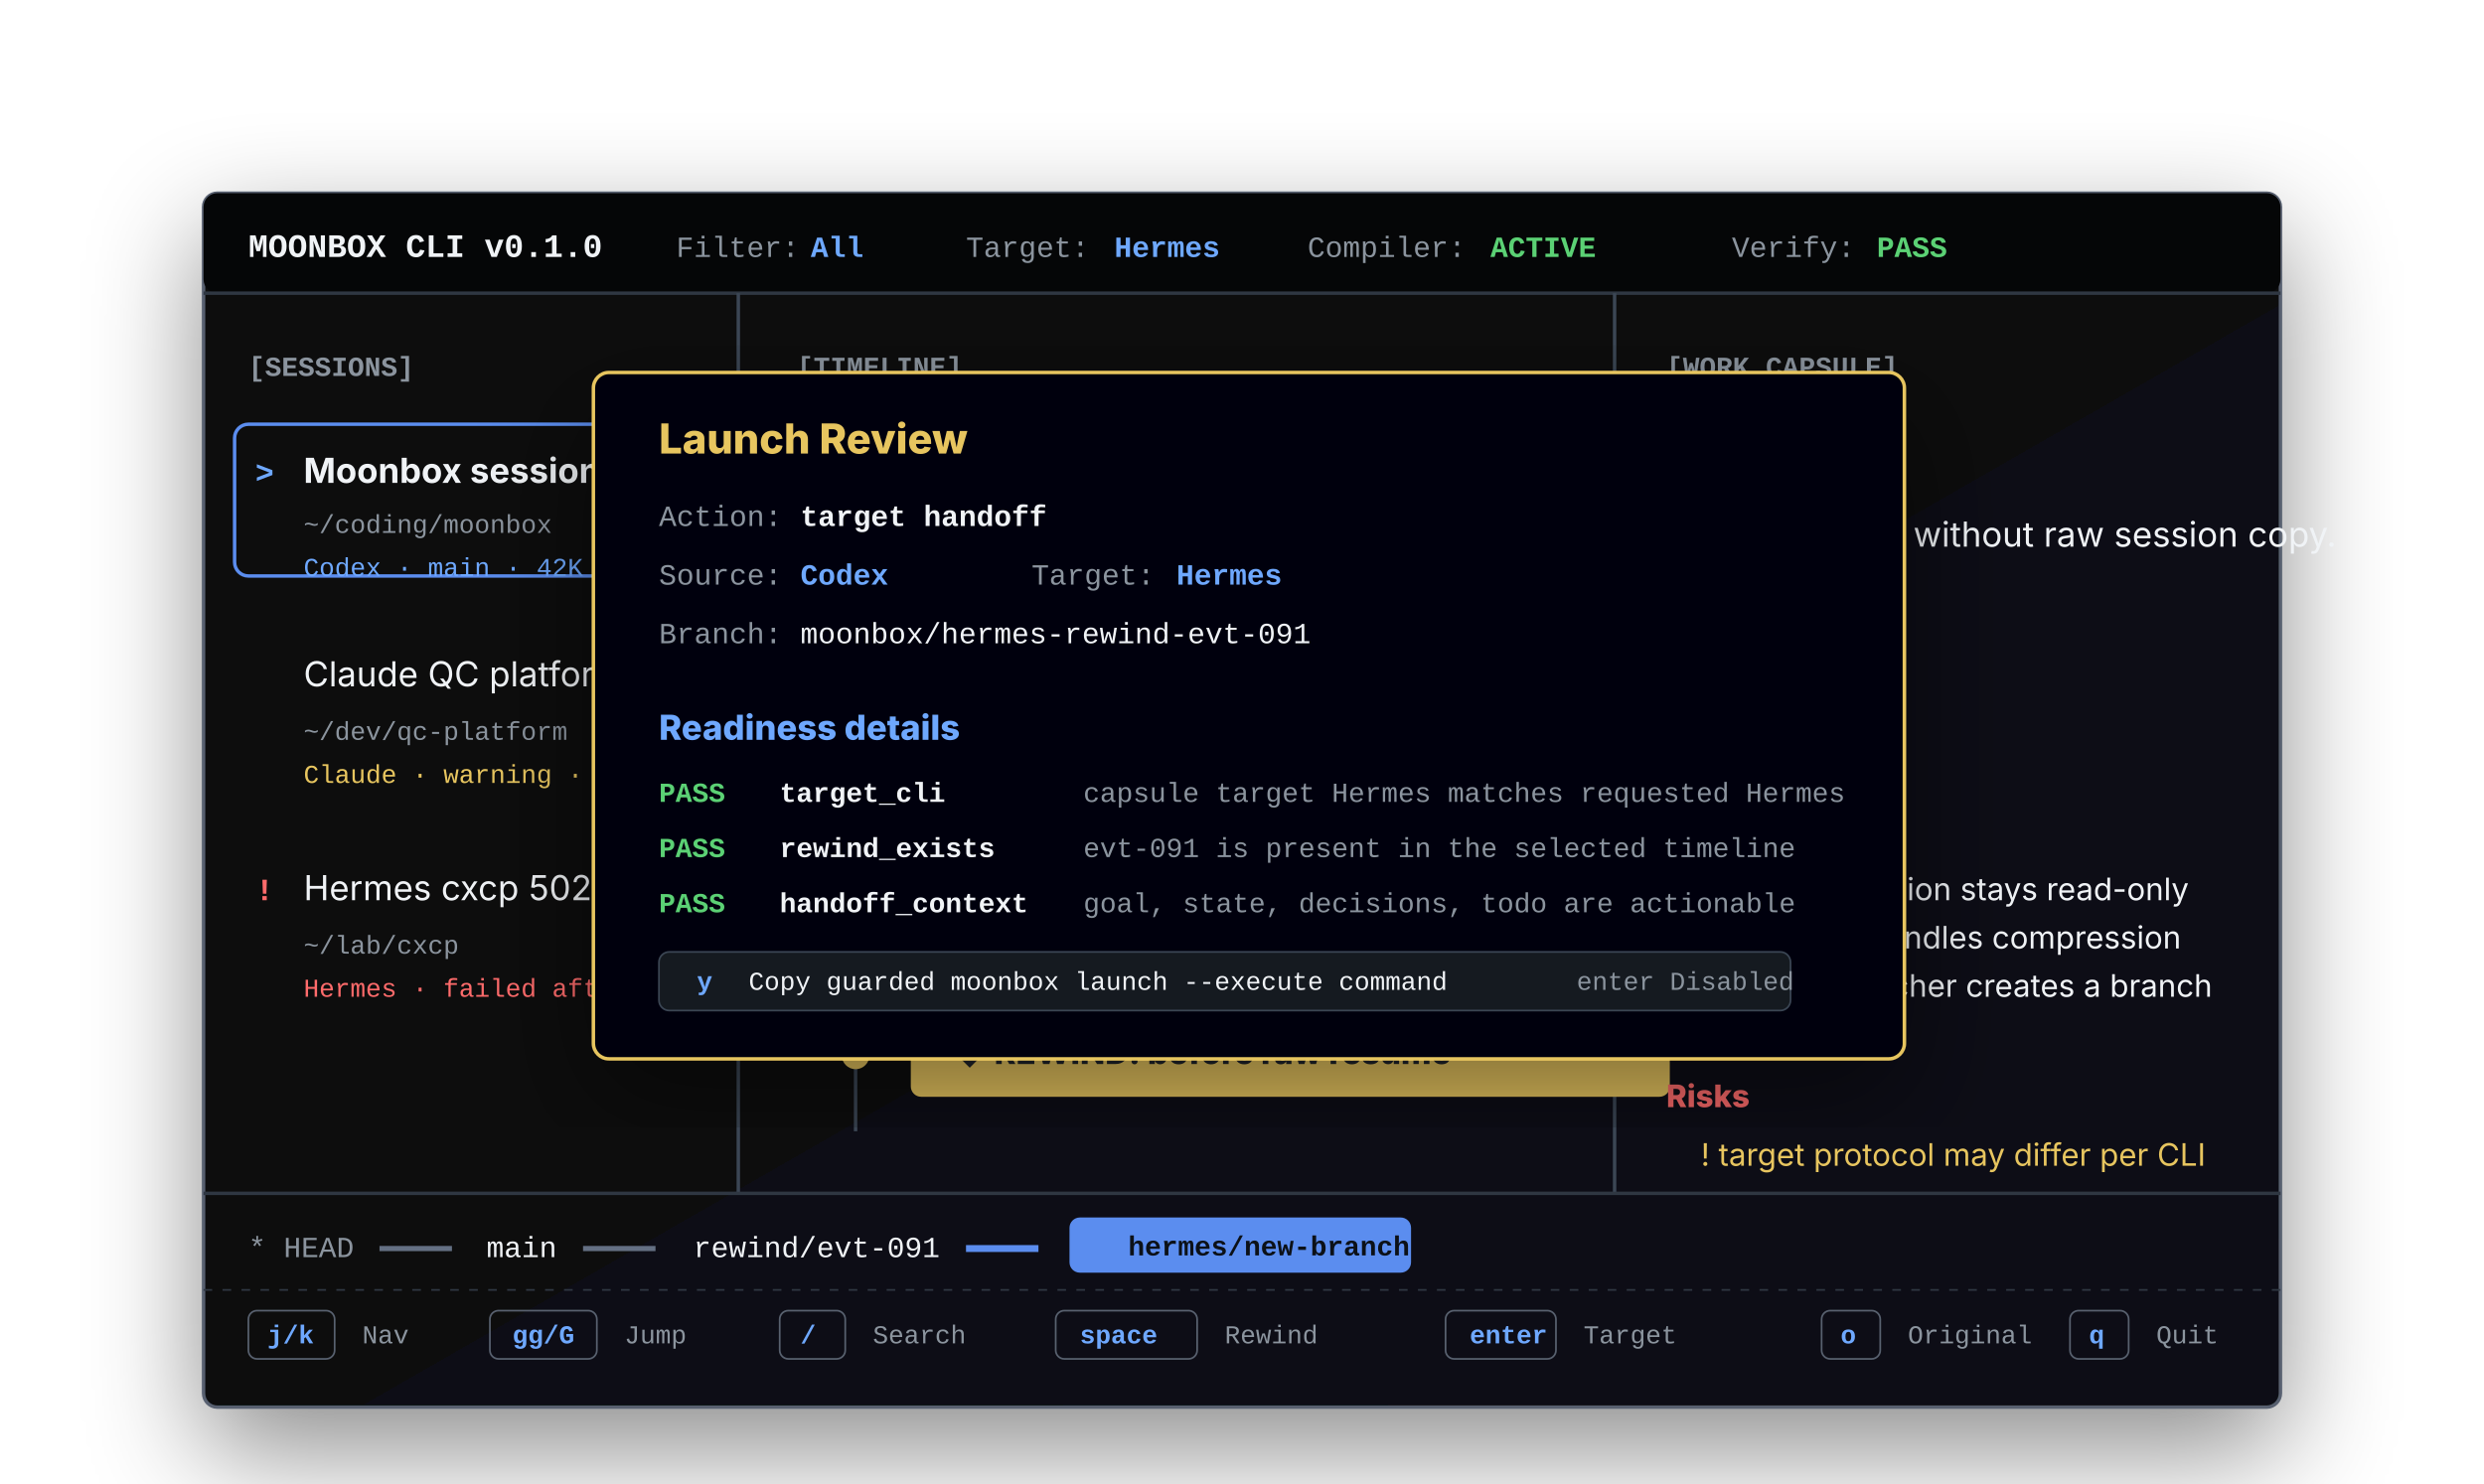
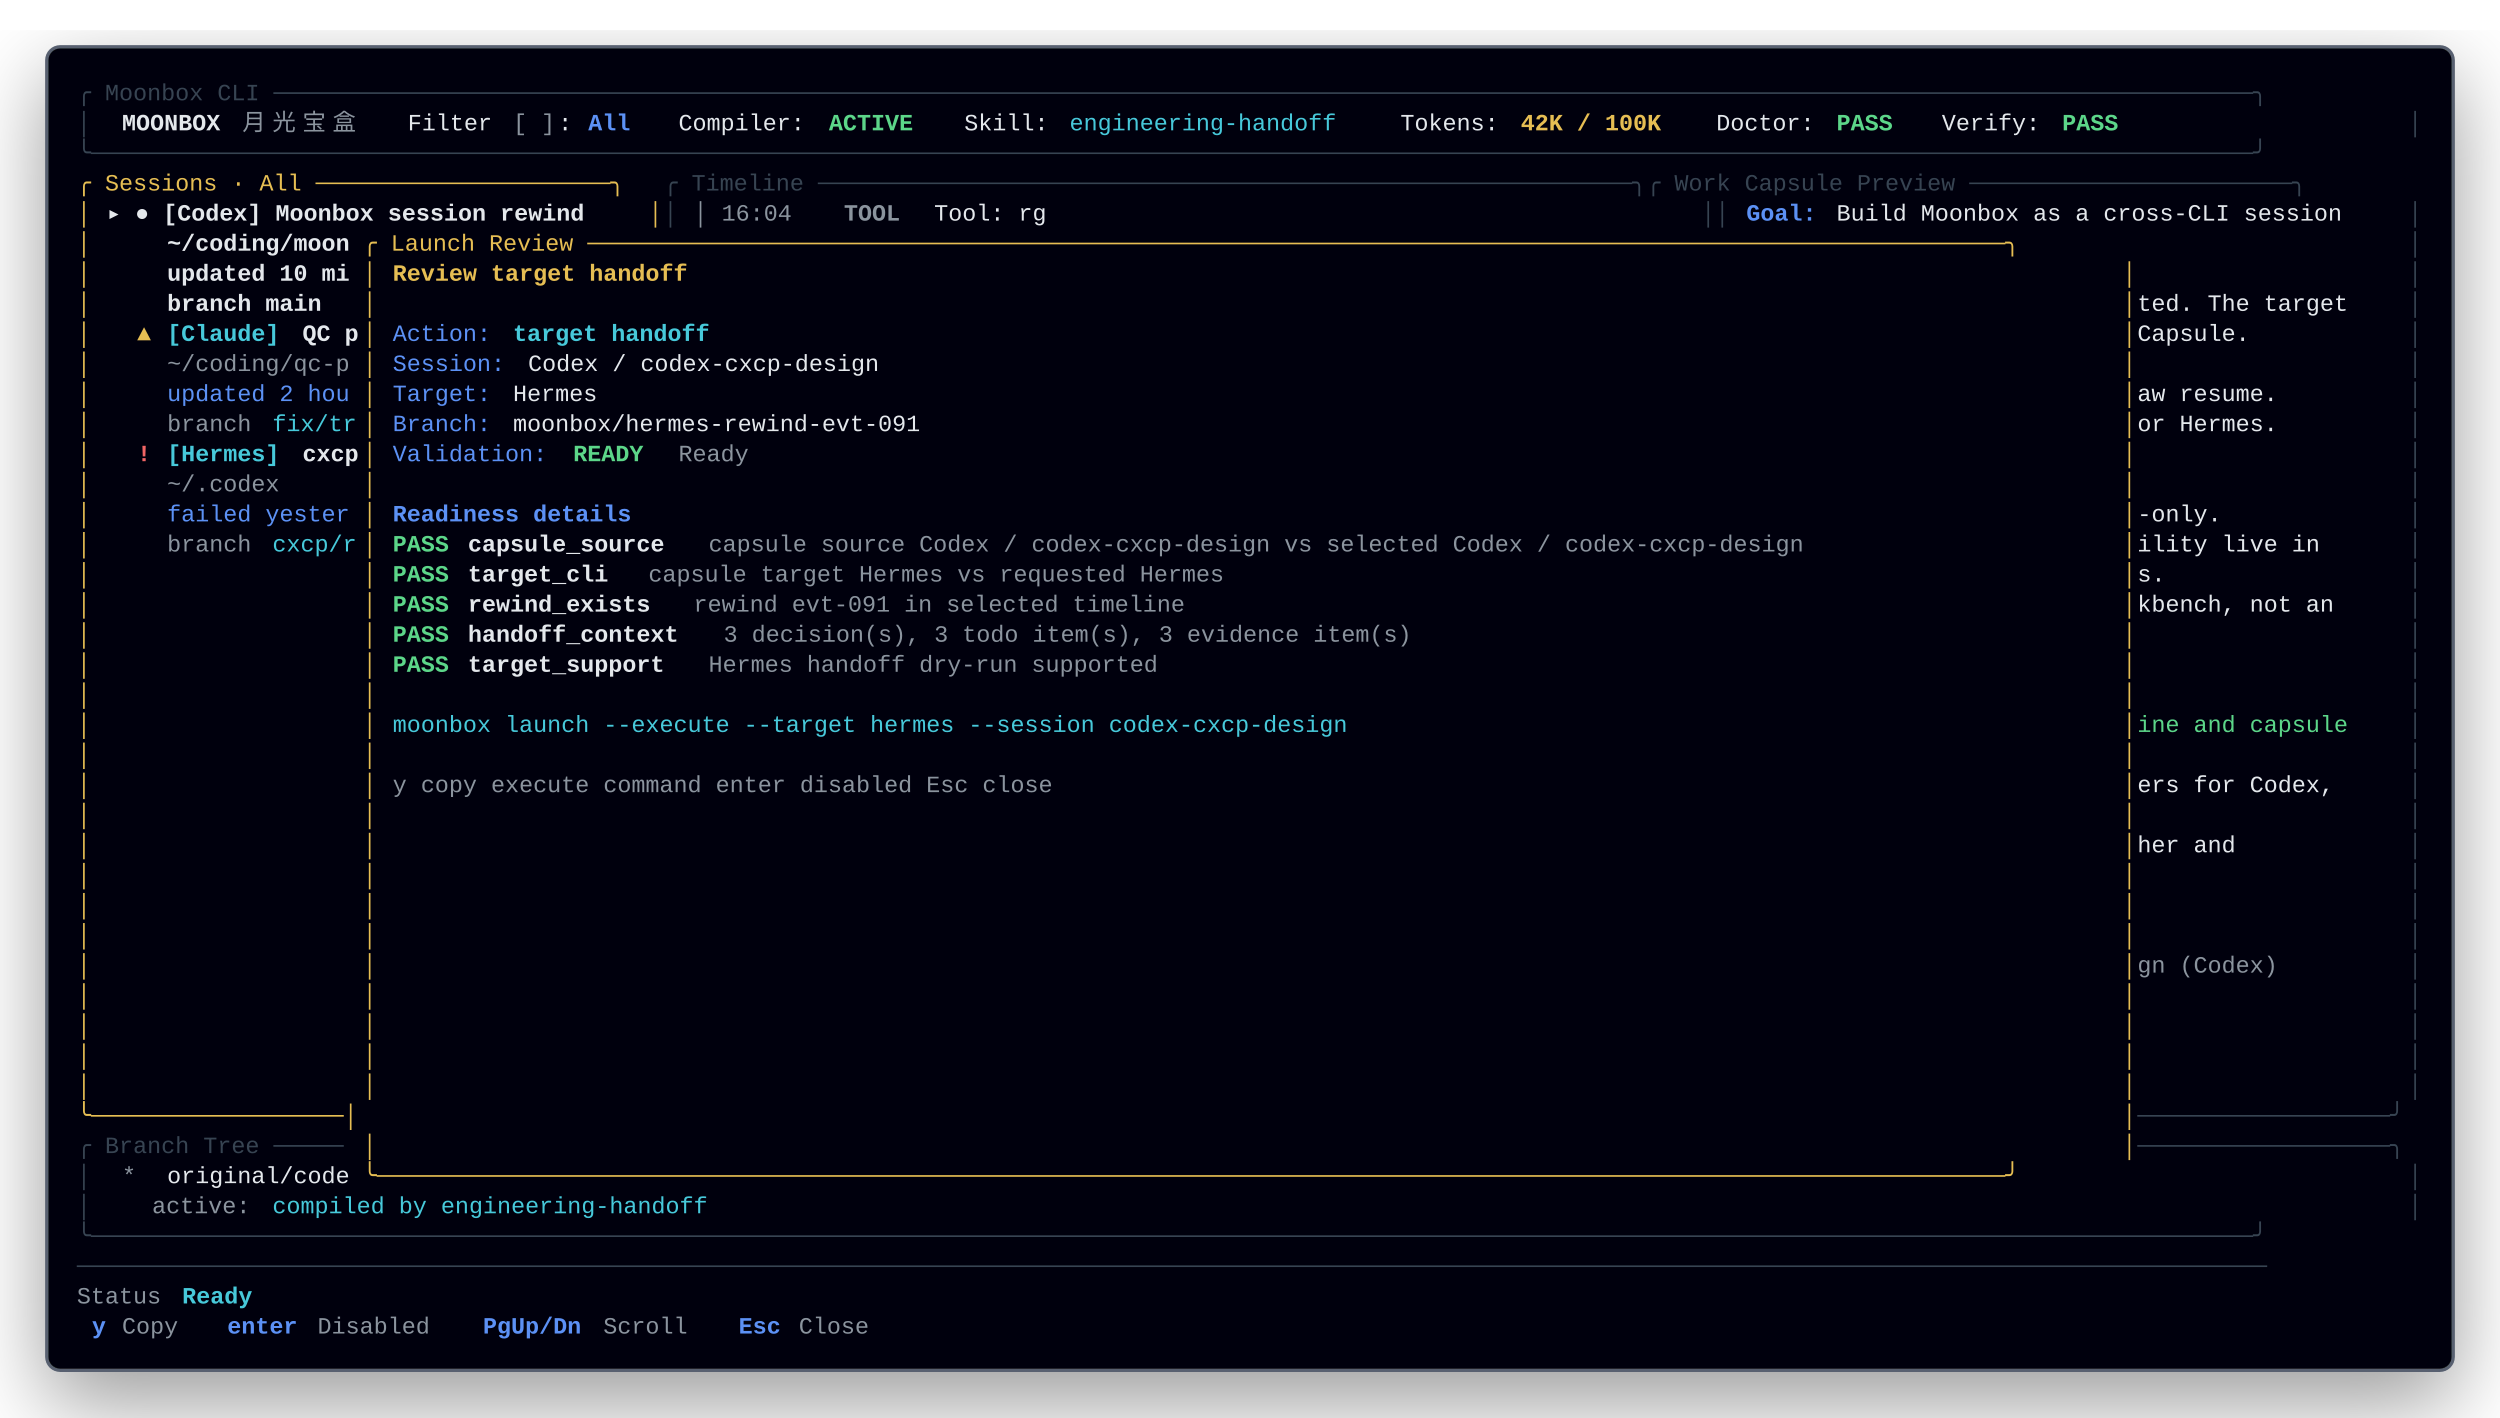
- <svg xmlns="http://www.w3.org/2000/svg" width="1440" height="860" viewBox="0 0 1440 860" role="img" aria-labelledby="title desc">
+ <svg xmlns="http://www.w3.org/2000/svg" width="1496" height="848" viewBox="0 0 1496 848" role="img" aria-labelledby="title desc">
  <defs>
-     <linearGradient id="screen" x1="0" y1="0" x2="1" y2="1">
-       <stop offset="0" stop-color="#07090b" />
-       <stop offset="1" stop-color="#0e1117" />
-     </linearGradient>
    <filter id="shadow" x="-10%" y="-10%" width="120%" height="120%">
-       <feDropShadow dx="0" dy="24" stdDeviation="32" flood-color="#000000" flood-opacity="0.45" />
+       <feDropShadow dx="0" dy="18" stdDeviation="26" flood-color="#000000" flood-opacity="0.40" />
    </filter>
    <style>
-       .mono { font-family: ui-monospace, SFMono-Regular, Menlo, Monaco, Consolas, "Liberation Mono", monospace; }
-       .sans { font-family: Inter, ui-sans-serif, system-ui, -apple-system, BlinkMacSystemFont, "Segoe UI", sans-serif; }
-       .muted { fill: #8b949e; }
-       .text { fill: #f0f3f6; }
-       .blue { fill: #6ea8fe; }
-       .green { fill: #5bd174; }
-       .gold { fill: #e7c55f; }
-       .red { fill: #ff6b6b; }
-       .border { stroke: #3b4654; }
-       .panel { fill: rgba(7, 9, 11, 0.96); stroke: #3b4654; }
-       .rule { stroke: #2f3742; }
+       .mono { font-family: ui-monospace, SFMono-Regular, Menlo, Monaco, Consolas, "Liberation Mono", monospace; white-space: pre; }
    </style>
  </defs>
-   <g filter="url(#shadow)">
-     <rect x="118" y="112" width="1204" height="704" rx="8" fill="url(#screen)" stroke="#58616f" stroke-width="2" />
-   </g>
-   <rect x="118" y="112" width="1204" height="58" rx="8" fill="#050607" />
-   <line x1="118" y1="170" x2="1322" y2="170" class="rule" stroke-width="2" />
-   <text x="144" y="149" class="mono text" font-size="19" font-weight="800">MOONBOX CLI v0.1.0</text>
-   <text x="392" y="149" class="mono muted" font-size="17">Filter:</text>
-   <text x="470" y="149" class="mono blue" font-size="17" font-weight="700">All</text>
-   <text x="560" y="149" class="mono muted" font-size="17">Target:</text>
-   <text x="646" y="149" class="mono blue" font-size="17" font-weight="700">Hermes</text>
-   <text x="758" y="149" class="mono muted" font-size="17">Compiler:</text>
-   <text x="864" y="149" class="mono green" font-size="17" font-weight="800">ACTIVE</text>
-   <text x="1004" y="149" class="mono muted" font-size="17">Verify:</text>
-   <text x="1088" y="149" class="mono green" font-size="17" font-weight="800">PASS</text>
-   <line x1="428" y1="170" x2="428" y2="692" class="border" stroke-width="2" />
-   <line x1="936" y1="170" x2="936" y2="692" class="border" stroke-width="2" />
-   <line x1="118" y1="692" x2="1322" y2="692" class="rule" stroke-width="2" />
-   <line x1="118" y1="748" x2="1322" y2="748" class="rule" stroke-width="1" stroke-dasharray="5 6" />
-   <text x="144" y="218" class="mono muted" font-size="16" font-weight="700">[SESSIONS]</text>
-   <rect x="136" y="246" width="374" height="88" rx="8" fill="none" stroke="#5b8def" stroke-width="2" />
-   <text x="148" y="280" class="mono blue" font-size="18" font-weight="800">&gt;</text>
-   <text x="176" y="280" class="sans text" font-size="20" font-weight="700">Moonbox session design</text>
-   <text x="176" y="309" class="mono muted" font-size="15">~/coding/moonbox</text>
-   <text x="176" y="334" class="mono blue" font-size="15">Codex · main · 42K tokens</text>
-   <text x="176" y="398" class="sans text" font-size="20">Claude QC platform trace</text>
-   <text x="176" y="429" class="mono muted" font-size="15">~/dev/qc-platform</text>
-   <text x="176" y="454" class="mono gold" font-size="15">Claude · warning · 67K tokens</text>
-   <text x="148" y="522" class="mono red" font-size="18" font-weight="800">!</text>
-   <text x="176" y="522" class="sans text" font-size="20">Hermes cxcp 502</text>
-   <text x="176" y="553" class="mono muted" font-size="15">~/lab/cxcp</text>
-   <text x="176" y="578" class="mono red" font-size="15">Hermes · failed after resume</text>
-   <text x="462" y="218" class="mono muted" font-size="16" font-weight="700">[TIMELINE]</text>
-   <line x1="496" y1="258" x2="496" y2="656" class="border" stroke-width="2" />
-   <circle cx="496" cy="282" r="6" fill="#6ea8fe" />
-   <rect x="528" y="267" width="76" height="24" rx="5" fill="none" stroke="#6ea8fe" />
-   <text x="548" y="285" class="mono blue" font-size="13" font-weight="700">USER</text>
-   <text x="528" y="326" class="sans text" font-size="20">Analyze cxcp copied-session resume failures.</text>
-   <circle cx="496" cy="378" r="6" fill="#e7c55f" />
-   <rect x="528" y="363" width="112" height="24" rx="5" fill="none" stroke="#e7c55f" />
-   <text x="548" y="381" class="mono gold" font-size="13" font-weight="700">ASSISTANT</text>
-   <text x="528" y="422" class="sans text" font-size="20">Raw session copy is the wrong abstraction.</text>
-   <text x="528" y="449" class="sans text" font-size="20">Compile a Work Capsule instead.</text>
-   <circle cx="496" cy="504" r="6" fill="#ff6b6b" />
-   <rect x="528" y="489" width="74" height="24" rx="5" fill="none" stroke="#ff6b6b" />
-   <text x="548" y="507" class="mono red" font-size="13" font-weight="700">ERROR</text>
-   <text x="528" y="548" class="mono red" font-size="18">502 after provider/session mismatch</text>
-   <circle cx="496" cy="612" r="8" fill="#e7c55f" />
-   <rect x="528" y="586" width="440" height="50" rx="6" fill="#e7c55f" />
-   <text x="552" y="617" class="sans" font-size="19" font-weight="800" fill="#20242b">◆ REWIND: before raw resume</text>
-   <text x="966" y="218" class="mono muted" font-size="16" font-weight="700">[WORK CAPSULE]</text>
-   <text x="966" y="286" class="sans blue" font-size="18" font-weight="800">Goal</text>
-   <text x="966" y="317" class="sans text" font-size="20">Continue work without raw session copy.</text>
-   <text x="966" y="386" class="sans blue" font-size="18" font-weight="800">State</text>
-   <text x="966" y="417" class="mono gold" font-size="19" font-weight="800">IN_PROGRESS</text>
-   <text x="966" y="486" class="sans blue" font-size="18" font-weight="800">Decisions</text>
-   <text x="986" y="522" class="sans text" font-size="18">• Source session stays read-only</text>
-   <text x="986" y="550" class="sans text" font-size="18">• Compiler handles compression</text>
-   <text x="986" y="578" class="sans text" font-size="18">• Target launcher creates a branch</text>
-   <text x="966" y="642" class="sans red" font-size="18" font-weight="800">Risks</text>
-   <text x="986" y="676" class="sans gold" font-size="18">! target protocol may differ per CLI</text>
-   <g filter="url(#shadow)">
-     <rect x="344" y="216" width="760" height="398" rx="9" fill="#050607" stroke="#e7c55f" stroke-width="2" />
-   </g>
-   <text x="382" y="263" class="sans gold" font-size="24" font-weight="800">Launch Review</text>
-   <text x="382" y="305" class="mono muted" font-size="17">Action:</text>
-   <text x="464" y="305" class="mono text" font-size="17" font-weight="700">target handoff</text>
-   <text x="382" y="339" class="mono muted" font-size="17">Source:</text>
-   <text x="464" y="339" class="mono blue" font-size="17" font-weight="700">Codex</text>
-   <text x="598" y="339" class="mono muted" font-size="17">Target:</text>
-   <text x="682" y="339" class="mono blue" font-size="17" font-weight="700">Hermes</text>
-   <text x="382" y="373" class="mono muted" font-size="17">Branch:</text>
-   <text x="464" y="373" class="mono text" font-size="17">moonbox/hermes-rewind-evt-091</text>
-   <text x="382" y="429" class="sans blue" font-size="20" font-weight="800">Readiness details</text>
-   <text x="382" y="465" class="mono green" font-size="16" font-weight="800">PASS</text>
-   <text x="452" y="465" class="mono text" font-size="16" font-weight="800">target_cli</text>
-   <text x="628" y="465" class="mono muted" font-size="16">capsule target Hermes matches requested Hermes</text>
-   <text x="382" y="497" class="mono green" font-size="16" font-weight="800">PASS</text>
-   <text x="452" y="497" class="mono text" font-size="16" font-weight="800">rewind_exists</text>
-   <text x="628" y="497" class="mono muted" font-size="16">evt-091 is present in the selected timeline</text>
-   <text x="382" y="529" class="mono green" font-size="16" font-weight="800">PASS</text>
-   <text x="452" y="529" class="mono text" font-size="16" font-weight="800">handoff_context</text>
-   <text x="628" y="529" class="mono muted" font-size="16">goal, state, decisions, todo are actionable</text>
-   <rect x="382" y="552" width="656" height="34" rx="6" fill="#151a20" stroke="#3b4654" />
-   <text x="404" y="574" class="mono blue" font-size="15" font-weight="800">y</text>
-   <text x="434" y="574" class="mono text" font-size="15">Copy guarded moonbox launch --execute command</text>
-   <text x="914" y="574" class="mono muted" font-size="15">enter Disabled</text>
-   <text x="144" y="729" class="mono muted" font-size="17">* HEAD</text>
-   <line x1="220" y1="724" x2="262" y2="724" stroke="#647083" stroke-width="3" />
-   <text x="282" y="729" class="mono text" font-size="17">main</text>
-   <line x1="338" y1="724" x2="380" y2="724" stroke="#647083" stroke-width="3" />
-   <text x="402" y="729" class="mono text" font-size="17">rewind/evt-091</text>
-   <line x1="560" y1="724" x2="602" y2="724" stroke="#5b8def" stroke-width="4" />
-   <rect x="620" y="706" width="198" height="32" rx="6" fill="#5b8def" />
-   <text x="654" y="728" class="mono" font-size="16" font-weight="800" fill="#0c1118">hermes/new-branch</text>
-   <g class="mono" font-size="15">
-     <rect x="144" y="760" width="50" height="28" rx="5" fill="none" stroke="#58616f" />
-     <text x="155" y="779" class="blue" font-weight="800">j/k</text>
-     <text x="210" y="779" class="muted">Nav</text>
-     <rect x="284" y="760" width="62" height="28" rx="5" fill="none" stroke="#58616f" />
-     <text x="297" y="779" class="blue" font-weight="800">gg/G</text>
-     <text x="362" y="779" class="muted">Jump</text>
-     <rect x="452" y="760" width="38" height="28" rx="5" fill="none" stroke="#58616f" />
-     <text x="464" y="779" class="blue" font-weight="800">/</text>
-     <text x="506" y="779" class="muted">Search</text>
-     <rect x="612" y="760" width="82" height="28" rx="5" fill="none" stroke="#58616f" />
-     <text x="626" y="779" class="blue" font-weight="800">space</text>
-     <text x="710" y="779" class="muted">Rewind</text>
-     <rect x="838" y="760" width="64" height="28" rx="5" fill="none" stroke="#58616f" />
-     <text x="852" y="779" class="blue" font-weight="800">enter</text>
-     <text x="918" y="779" class="muted">Target</text>
-     <rect x="1056" y="760" width="34" height="28" rx="5" fill="none" stroke="#58616f" />
-     <text x="1067" y="779" class="blue" font-weight="800">o</text>
-     <text x="1106" y="779" class="muted">Original</text>
-     <rect x="1200" y="760" width="34" height="28" rx="5" fill="none" stroke="#58616f" />
-     <text x="1211" y="779" class="blue" font-weight="800">q</text>
-     <text x="1250" y="779" class="muted">Quit</text>
-   </g>
+   <rect x="28" y="28" width="1440" height="792" rx="8" fill="#050607" stroke="#58616f" stroke-width="2" filter="url(#shadow)" />
+   <text x="46" y="60" class="mono" font-size="14" font-weight="500" fill="#374452">╭ Moonbox CLI ─────────────────────────────────────────────────────────────────────────────────────────────────────────────────────────────────────────────╮</text>
+   <text x="46" y="78" class="mono" font-size="14" font-weight="500" fill="#374452">│</text>
+   <text x="73" y="78" class="mono" font-size="14" font-weight="800" fill="#e4e8ec">MOONBOX</text>
+   <text x="145" y="78" class="mono" font-size="14" font-weight="500" fill="#8b949e">月</text>
+   <text x="163" y="78" class="mono" font-size="14" font-weight="500" fill="#8b949e">光</text>
+   <text x="181" y="78" class="mono" font-size="14" font-weight="500" fill="#8b949e">宝</text>
+   <text x="199" y="78" class="mono" font-size="14" font-weight="500" fill="#8b949e">盒</text>
+   <text x="244" y="78" class="mono" font-size="14" font-weight="500" fill="#e4e8ec">Filter</text>
+   <text x="307" y="78" class="mono" font-size="14" font-weight="500" fill="#8b949e">[ ]</text>
+   <text x="334" y="78" class="mono" font-size="14" font-weight="500" fill="#e4e8ec">:</text>
+   <text x="352" y="78" class="mono" font-size="14" font-weight="800" fill="#5c91f5">All</text>
+   <text x="406" y="78" class="mono" font-size="14" font-weight="500" fill="#e4e8ec">Compiler:</text>
+   <text x="496" y="78" class="mono" font-size="14" font-weight="800" fill="#5cd689">ACTIVE</text>
+   <text x="577" y="78" class="mono" font-size="14" font-weight="500" fill="#e4e8ec">Skill:</text>
+   <text x="640" y="78" class="mono" font-size="14" font-weight="500" fill="#47c9da">engineering-handoff</text>
+   <text x="838" y="78" class="mono" font-size="14" font-weight="500" fill="#e4e8ec">Tokens:</text>
+   <text x="910" y="78" class="mono" font-size="14" font-weight="800" fill="#e6be53">42K / 100K</text>
+   <text x="1027" y="78" class="mono" font-size="14" font-weight="500" fill="#e4e8ec">Doctor:</text>
+   <text x="1099" y="78" class="mono" font-size="14" font-weight="800" fill="#5cd689">PASS</text>
+   <text x="1162" y="78" class="mono" font-size="14" font-weight="500" fill="#e4e8ec">Verify:</text>
+   <text x="1234" y="78" class="mono" font-size="14" font-weight="800" fill="#5cd689">PASS</text>
+   <text x="1441" y="78" class="mono" font-size="14" font-weight="500" fill="#374452">│</text>
+   <text x="46" y="96" class="mono" font-size="14" font-weight="500" fill="#374452">╰──────────────────────────────────────────────────────────────────────────────────────────────────────────────────────────────────────────────────────────╯</text>
+   <text x="46" y="114" class="mono" font-size="14" font-weight="500" fill="#e6be53">╭ Sessions · All ─────────────────────╮</text>
+   <text x="397" y="114" class="mono" font-size="14" font-weight="500" fill="#374452">╭ Timeline ──────────────────────────────────────────────────────────╮╭ Work Capsule Preview ───────────────────────╮</text>
+   <text x="46" y="132" class="mono" font-size="14" font-weight="500" fill="#e6be53">│</text>
+   <text x="64" y="132" class="mono" font-size="14" font-weight="800" fill="#e4e8ec">▸ ● [Codex] Moonbox session rewind</text>
+   <text x="388" y="132" class="mono" font-size="14" font-weight="500" fill="#e6be53">│</text>
+   <text x="397" y="132" class="mono" font-size="14" font-weight="500" fill="#374452">│</text>
+   <text x="415" y="132" class="mono" font-size="14" font-weight="500" fill="#8b949e">│  16:04</text>
+   <text x="505" y="132" class="mono" font-size="14" font-weight="800" fill="#8b949e">TOOL</text>
+   <text x="559" y="132" class="mono" font-size="14" font-weight="500" fill="#e4e8ec">Tool: rg</text>
+   <text x="1018" y="132" class="mono" font-size="14" font-weight="500" fill="#374452">││</text>
+   <text x="1045" y="132" class="mono" font-size="14" font-weight="800" fill="#5c91f5">Goal:</text>
+   <text x="1099" y="132" class="mono" font-size="14" font-weight="500" fill="#e4e8ec">Build Moonbox as a cross-CLI session</text>
+   <text x="1441" y="132" class="mono" font-size="14" font-weight="500" fill="#374452">│</text>
+   <text x="46" y="150" class="mono" font-size="14" font-weight="500" fill="#e6be53">│</text>
+   <text x="100" y="150" class="mono" font-size="14" font-weight="800" fill="#e4e8ec">~/coding/moon</text>
+   <text x="217" y="150" class="mono" font-size="14" font-weight="500" fill="#e6be53">╭ Launch Review ─────────────────────────────────────────────────────────────────────────────────────────────────────╮</text>
+   <text x="1441" y="150" class="mono" font-size="14" font-weight="500" fill="#374452">│</text>
+   <text x="46" y="168" class="mono" font-size="14" font-weight="500" fill="#e6be53">│</text>
+   <text x="100" y="168" class="mono" font-size="14" font-weight="800" fill="#e4e8ec">updated 10 mi</text>
+   <text x="217" y="168" class="mono" font-size="14" font-weight="500" fill="#e6be53">│</text>
+   <text x="235" y="168" class="mono" font-size="14" font-weight="800" fill="#e6be53">Review target handoff</text>
+   <text x="1270" y="168" class="mono" font-size="14" font-weight="500" fill="#e6be53">│</text>
+   <text x="1441" y="168" class="mono" font-size="14" font-weight="500" fill="#374452">│</text>
+   <text x="46" y="186" class="mono" font-size="14" font-weight="500" fill="#e6be53">│</text>
+   <text x="100" y="186" class="mono" font-size="14" font-weight="800" fill="#e4e8ec">branch main</text>
+   <text x="217" y="186" class="mono" font-size="14" font-weight="500" fill="#e6be53">│</text>
+   <text x="1270" y="186" class="mono" font-size="14" font-weight="500" fill="#e6be53">│</text>
+   <text x="1279" y="186" class="mono" font-size="14" font-weight="500" fill="#e4e8ec">ted. The target</text>
+   <text x="1441" y="186" class="mono" font-size="14" font-weight="500" fill="#374452">│</text>
+   <text x="46" y="204" class="mono" font-size="14" font-weight="500" fill="#e6be53">│</text>
+   <text x="82" y="204" class="mono" font-size="14" font-weight="500" fill="#e6be53">▲</text>
+   <text x="100" y="204" class="mono" font-size="14" font-weight="800" fill="#47c9da">[Claude]</text>
+   <text x="181" y="204" class="mono" font-size="14" font-weight="800" fill="#e4e8ec">QC p</text>
+   <text x="217" y="204" class="mono" font-size="14" font-weight="500" fill="#e6be53">│</text>
+   <text x="235" y="204" class="mono" font-size="14" font-weight="500" fill="#5c91f5">Action:</text>
+   <text x="307" y="204" class="mono" font-size="14" font-weight="800" fill="#47c9da">target handoff</text>
+   <text x="1270" y="204" class="mono" font-size="14" font-weight="500" fill="#e6be53">│</text>
+   <text x="1279" y="204" class="mono" font-size="14" font-weight="500" fill="#e4e8ec">Capsule.</text>
+   <text x="1441" y="204" class="mono" font-size="14" font-weight="500" fill="#374452">│</text>
+   <text x="46" y="222" class="mono" font-size="14" font-weight="500" fill="#e6be53">│</text>
+   <text x="100" y="222" class="mono" font-size="14" font-weight="500" fill="#8b949e">~/coding/qc-p</text>
+   <text x="217" y="222" class="mono" font-size="14" font-weight="500" fill="#e6be53">│</text>
+   <text x="235" y="222" class="mono" font-size="14" font-weight="500" fill="#5c91f5">Session:</text>
+   <text x="316" y="222" class="mono" font-size="14" font-weight="500" fill="#e4e8ec">Codex / codex-cxcp-design</text>
+   <text x="1270" y="222" class="mono" font-size="14" font-weight="500" fill="#e6be53">│</text>
+   <text x="1441" y="222" class="mono" font-size="14" font-weight="500" fill="#374452">│</text>
+   <text x="46" y="240" class="mono" font-size="14" font-weight="500" fill="#e6be53">│</text>
+   <text x="100" y="240" class="mono" font-size="14" font-weight="500" fill="#5c91f5">updated 2 hou</text>
+   <text x="217" y="240" class="mono" font-size="14" font-weight="500" fill="#e6be53">│</text>
+   <text x="235" y="240" class="mono" font-size="14" font-weight="500" fill="#5c91f5">Target:</text>
+   <text x="307" y="240" class="mono" font-size="14" font-weight="500" fill="#e4e8ec">Hermes</text>
+   <text x="1270" y="240" class="mono" font-size="14" font-weight="500" fill="#e6be53">│</text>
+   <text x="1279" y="240" class="mono" font-size="14" font-weight="500" fill="#e4e8ec">aw resume.</text>
+   <text x="1441" y="240" class="mono" font-size="14" font-weight="500" fill="#374452">│</text>
+   <text x="46" y="258" class="mono" font-size="14" font-weight="500" fill="#e6be53">│</text>
+   <text x="100" y="258" class="mono" font-size="14" font-weight="500" fill="#8b949e">branch</text>
+   <text x="163" y="258" class="mono" font-size="14" font-weight="500" fill="#47c9da">fix/tr</text>
+   <text x="217" y="258" class="mono" font-size="14" font-weight="500" fill="#e6be53">│</text>
+   <text x="235" y="258" class="mono" font-size="14" font-weight="500" fill="#5c91f5">Branch:</text>
+   <text x="307" y="258" class="mono" font-size="14" font-weight="500" fill="#e4e8ec">moonbox/hermes-rewind-evt-091</text>
+   <text x="1270" y="258" class="mono" font-size="14" font-weight="500" fill="#e6be53">│</text>
+   <text x="1279" y="258" class="mono" font-size="14" font-weight="500" fill="#e4e8ec">or Hermes.</text>
+   <text x="1441" y="258" class="mono" font-size="14" font-weight="500" fill="#374452">│</text>
+   <text x="46" y="276" class="mono" font-size="14" font-weight="500" fill="#e6be53">│</text>
+   <text x="82" y="276" class="mono" font-size="14" font-weight="800" fill="#f16565">!</text>
+   <text x="100" y="276" class="mono" font-size="14" font-weight="800" fill="#47c9da">[Hermes]</text>
+   <text x="181" y="276" class="mono" font-size="14" font-weight="800" fill="#e4e8ec">cxcp</text>
+   <text x="217" y="276" class="mono" font-size="14" font-weight="500" fill="#e6be53">│</text>
+   <text x="235" y="276" class="mono" font-size="14" font-weight="500" fill="#5c91f5">Validation:</text>
+   <text x="343" y="276" class="mono" font-size="14" font-weight="800" fill="#5cd689">READY</text>
+   <text x="406" y="276" class="mono" font-size="14" font-weight="500" fill="#8b949e">Ready</text>
+   <text x="1270" y="276" class="mono" font-size="14" font-weight="500" fill="#e6be53">│</text>
+   <text x="1441" y="276" class="mono" font-size="14" font-weight="500" fill="#374452">│</text>
+   <text x="46" y="294" class="mono" font-size="14" font-weight="500" fill="#e6be53">│</text>
+   <text x="100" y="294" class="mono" font-size="14" font-weight="500" fill="#8b949e">~/.codex</text>
+   <text x="217" y="294" class="mono" font-size="14" font-weight="500" fill="#e6be53">│</text>
+   <text x="1270" y="294" class="mono" font-size="14" font-weight="500" fill="#e6be53">│</text>
+   <text x="1441" y="294" class="mono" font-size="14" font-weight="500" fill="#374452">│</text>
+   <text x="46" y="312" class="mono" font-size="14" font-weight="500" fill="#e6be53">│</text>
+   <text x="100" y="312" class="mono" font-size="14" font-weight="500" fill="#5c91f5">failed yester</text>
+   <text x="217" y="312" class="mono" font-size="14" font-weight="500" fill="#e6be53">│</text>
+   <text x="235" y="312" class="mono" font-size="14" font-weight="800" fill="#5c91f5">Readiness details</text>
+   <text x="1270" y="312" class="mono" font-size="14" font-weight="500" fill="#e6be53">│</text>
+   <text x="1279" y="312" class="mono" font-size="14" font-weight="500" fill="#e4e8ec">-only.</text>
+   <text x="1441" y="312" class="mono" font-size="14" font-weight="500" fill="#374452">│</text>
+   <text x="46" y="330" class="mono" font-size="14" font-weight="500" fill="#e6be53">│</text>
+   <text x="100" y="330" class="mono" font-size="14" font-weight="500" fill="#8b949e">branch</text>
+   <text x="163" y="330" class="mono" font-size="14" font-weight="500" fill="#47c9da">cxcp/r</text>
+   <text x="217" y="330" class="mono" font-size="14" font-weight="500" fill="#e6be53">│</text>
+   <text x="235" y="330" class="mono" font-size="14" font-weight="800" fill="#5cd689">PASS</text>
+   <text x="280" y="330" class="mono" font-size="14" font-weight="800" fill="#e4e8ec">capsule_source</text>
+   <text x="424" y="330" class="mono" font-size="14" font-weight="500" fill="#8b949e">capsule source Codex / codex-cxcp-design vs selected Codex / codex-cxcp-design</text>
+   <text x="1270" y="330" class="mono" font-size="14" font-weight="500" fill="#e6be53">│</text>
+   <text x="1279" y="330" class="mono" font-size="14" font-weight="500" fill="#e4e8ec">ility live in</text>
+   <text x="1441" y="330" class="mono" font-size="14" font-weight="500" fill="#374452">│</text>
+   <text x="46" y="348" class="mono" font-size="14" font-weight="500" fill="#e6be53">│</text>
+   <text x="217" y="348" class="mono" font-size="14" font-weight="500" fill="#e6be53">│</text>
+   <text x="235" y="348" class="mono" font-size="14" font-weight="800" fill="#5cd689">PASS</text>
+   <text x="280" y="348" class="mono" font-size="14" font-weight="800" fill="#e4e8ec">target_cli</text>
+   <text x="388" y="348" class="mono" font-size="14" font-weight="500" fill="#8b949e">capsule target Hermes vs requested Hermes</text>
+   <text x="1270" y="348" class="mono" font-size="14" font-weight="500" fill="#e6be53">│</text>
+   <text x="1279" y="348" class="mono" font-size="14" font-weight="500" fill="#e4e8ec">s.</text>
+   <text x="1441" y="348" class="mono" font-size="14" font-weight="500" fill="#374452">│</text>
+   <text x="46" y="366" class="mono" font-size="14" font-weight="500" fill="#e6be53">│</text>
+   <text x="217" y="366" class="mono" font-size="14" font-weight="500" fill="#e6be53">│</text>
+   <text x="235" y="366" class="mono" font-size="14" font-weight="800" fill="#5cd689">PASS</text>
+   <text x="280" y="366" class="mono" font-size="14" font-weight="800" fill="#e4e8ec">rewind_exists</text>
+   <text x="415" y="366" class="mono" font-size="14" font-weight="500" fill="#8b949e">rewind evt-091 in selected timeline</text>
+   <text x="1270" y="366" class="mono" font-size="14" font-weight="500" fill="#e6be53">│</text>
+   <text x="1279" y="366" class="mono" font-size="14" font-weight="500" fill="#e4e8ec">kbench, not an</text>
+   <text x="1441" y="366" class="mono" font-size="14" font-weight="500" fill="#374452">│</text>
+   <text x="46" y="384" class="mono" font-size="14" font-weight="500" fill="#e6be53">│</text>
+   <text x="217" y="384" class="mono" font-size="14" font-weight="500" fill="#e6be53">│</text>
+   <text x="235" y="384" class="mono" font-size="14" font-weight="800" fill="#5cd689">PASS</text>
+   <text x="280" y="384" class="mono" font-size="14" font-weight="800" fill="#e4e8ec">handoff_context</text>
+   <text x="433" y="384" class="mono" font-size="14" font-weight="500" fill="#8b949e">3 decision(s), 3 todo item(s), 3 evidence item(s)</text>
+   <text x="1270" y="384" class="mono" font-size="14" font-weight="500" fill="#e6be53">│</text>
+   <text x="1441" y="384" class="mono" font-size="14" font-weight="500" fill="#374452">│</text>
+   <text x="46" y="402" class="mono" font-size="14" font-weight="500" fill="#e6be53">│</text>
+   <text x="217" y="402" class="mono" font-size="14" font-weight="500" fill="#e6be53">│</text>
+   <text x="235" y="402" class="mono" font-size="14" font-weight="800" fill="#5cd689">PASS</text>
+   <text x="280" y="402" class="mono" font-size="14" font-weight="800" fill="#e4e8ec">target_support</text>
+   <text x="424" y="402" class="mono" font-size="14" font-weight="500" fill="#8b949e">Hermes handoff dry-run supported</text>
+   <text x="1270" y="402" class="mono" font-size="14" font-weight="500" fill="#e6be53">│</text>
+   <text x="1441" y="402" class="mono" font-size="14" font-weight="500" fill="#374452">│</text>
+   <text x="46" y="420" class="mono" font-size="14" font-weight="500" fill="#e6be53">│</text>
+   <text x="217" y="420" class="mono" font-size="14" font-weight="500" fill="#e6be53">│</text>
+   <text x="1270" y="420" class="mono" font-size="14" font-weight="500" fill="#e6be53">│</text>
+   <text x="1441" y="420" class="mono" font-size="14" font-weight="500" fill="#374452">│</text>
+   <text x="46" y="438" class="mono" font-size="14" font-weight="500" fill="#e6be53">│</text>
+   <text x="217" y="438" class="mono" font-size="14" font-weight="500" fill="#e6be53">│</text>
+   <text x="235" y="438" class="mono" font-size="14" font-weight="500" fill="#47c9da">moonbox launch --execute --target hermes --session codex-cxcp-design</text>
+   <text x="1270" y="438" class="mono" font-size="14" font-weight="500" fill="#e6be53">│</text>
+   <text x="1279" y="438" class="mono" font-size="14" font-weight="500" fill="#5cd689">ine and capsule</text>
+   <text x="1441" y="438" class="mono" font-size="14" font-weight="500" fill="#374452">│</text>
+   <text x="46" y="456" class="mono" font-size="14" font-weight="500" fill="#e6be53">│</text>
+   <text x="217" y="456" class="mono" font-size="14" font-weight="500" fill="#e6be53">│</text>
+   <text x="1270" y="456" class="mono" font-size="14" font-weight="500" fill="#e6be53">│</text>
+   <text x="1441" y="456" class="mono" font-size="14" font-weight="500" fill="#374452">│</text>
+   <text x="46" y="474" class="mono" font-size="14" font-weight="500" fill="#e6be53">│</text>
+   <text x="217" y="474" class="mono" font-size="14" font-weight="500" fill="#e6be53">│</text>
+   <text x="235" y="474" class="mono" font-size="14" font-weight="500" fill="#8b949e">y copy execute command   enter disabled   Esc close</text>
+   <text x="1270" y="474" class="mono" font-size="14" font-weight="500" fill="#e6be53">│</text>
+   <text x="1279" y="474" class="mono" font-size="14" font-weight="500" fill="#e4e8ec">ers for Codex,</text>
+   <text x="1441" y="474" class="mono" font-size="14" font-weight="500" fill="#374452">│</text>
+   <text x="46" y="492" class="mono" font-size="14" font-weight="500" fill="#e6be53">│</text>
+   <text x="217" y="492" class="mono" font-size="14" font-weight="500" fill="#e6be53">│</text>
+   <text x="1270" y="492" class="mono" font-size="14" font-weight="500" fill="#e6be53">│</text>
+   <text x="1441" y="492" class="mono" font-size="14" font-weight="500" fill="#374452">│</text>
+   <text x="46" y="510" class="mono" font-size="14" font-weight="500" fill="#e6be53">│</text>
+   <text x="217" y="510" class="mono" font-size="14" font-weight="500" fill="#e6be53">│</text>
+   <text x="1270" y="510" class="mono" font-size="14" font-weight="500" fill="#e6be53">│</text>
+   <text x="1279" y="510" class="mono" font-size="14" font-weight="500" fill="#e4e8ec">her and</text>
+   <text x="1441" y="510" class="mono" font-size="14" font-weight="500" fill="#374452">│</text>
+   <text x="46" y="528" class="mono" font-size="14" font-weight="500" fill="#e6be53">│</text>
+   <text x="217" y="528" class="mono" font-size="14" font-weight="500" fill="#e6be53">│</text>
+   <text x="1270" y="528" class="mono" font-size="14" font-weight="500" fill="#e6be53">│</text>
+   <text x="1441" y="528" class="mono" font-size="14" font-weight="500" fill="#374452">│</text>
+   <text x="46" y="546" class="mono" font-size="14" font-weight="500" fill="#e6be53">│</text>
+   <text x="217" y="546" class="mono" font-size="14" font-weight="500" fill="#e6be53">│</text>
+   <text x="1270" y="546" class="mono" font-size="14" font-weight="500" fill="#e6be53">│</text>
+   <text x="1441" y="546" class="mono" font-size="14" font-weight="500" fill="#374452">│</text>
+   <text x="46" y="564" class="mono" font-size="14" font-weight="500" fill="#e6be53">│</text>
+   <text x="217" y="564" class="mono" font-size="14" font-weight="500" fill="#e6be53">│</text>
+   <text x="1270" y="564" class="mono" font-size="14" font-weight="500" fill="#e6be53">│</text>
+   <text x="1441" y="564" class="mono" font-size="14" font-weight="500" fill="#374452">│</text>
+   <text x="46" y="582" class="mono" font-size="14" font-weight="500" fill="#e6be53">│</text>
+   <text x="217" y="582" class="mono" font-size="14" font-weight="500" fill="#e6be53">│</text>
+   <text x="1270" y="582" class="mono" font-size="14" font-weight="500" fill="#e6be53">│</text>
+   <text x="1279" y="582" class="mono" font-size="14" font-weight="500" fill="#8b949e">gn (Codex)</text>
+   <text x="1441" y="582" class="mono" font-size="14" font-weight="500" fill="#374452">│</text>
+   <text x="46" y="600" class="mono" font-size="14" font-weight="500" fill="#e6be53">│</text>
+   <text x="217" y="600" class="mono" font-size="14" font-weight="500" fill="#e6be53">│</text>
+   <text x="1270" y="600" class="mono" font-size="14" font-weight="500" fill="#e6be53">│</text>
+   <text x="1441" y="600" class="mono" font-size="14" font-weight="500" fill="#374452">│</text>
+   <text x="46" y="618" class="mono" font-size="14" font-weight="500" fill="#e6be53">│</text>
+   <text x="217" y="618" class="mono" font-size="14" font-weight="500" fill="#e6be53">│</text>
+   <text x="1270" y="618" class="mono" font-size="14" font-weight="500" fill="#e6be53">│</text>
+   <text x="1441" y="618" class="mono" font-size="14" font-weight="500" fill="#374452">│</text>
+   <text x="46" y="636" class="mono" font-size="14" font-weight="500" fill="#e6be53">│</text>
+   <text x="217" y="636" class="mono" font-size="14" font-weight="500" fill="#e6be53">│</text>
+   <text x="1270" y="636" class="mono" font-size="14" font-weight="500" fill="#e6be53">│</text>
+   <text x="1441" y="636" class="mono" font-size="14" font-weight="500" fill="#374452">│</text>
+   <text x="46" y="654" class="mono" font-size="14" font-weight="500" fill="#e6be53">│</text>
+   <text x="217" y="654" class="mono" font-size="14" font-weight="500" fill="#e6be53">│</text>
+   <text x="1270" y="654" class="mono" font-size="14" font-weight="500" fill="#e6be53">│</text>
+   <text x="1441" y="654" class="mono" font-size="14" font-weight="500" fill="#374452">│</text>
+   <text x="46" y="672" class="mono" font-size="14" font-weight="500" fill="#e6be53">╰──────────────────│</text>
+   <text x="1270" y="672" class="mono" font-size="14" font-weight="500" fill="#e6be53">│</text>
+   <text x="1279" y="672" class="mono" font-size="14" font-weight="500" fill="#374452">──────────────────╯</text>
+   <text x="46" y="690" class="mono" font-size="14" font-weight="500" fill="#374452">╭ Branch Tree ─────</text>
+   <text x="217" y="690" class="mono" font-size="14" font-weight="500" fill="#e6be53">│</text>
+   <text x="1270" y="690" class="mono" font-size="14" font-weight="500" fill="#e6be53">│</text>
+   <text x="1279" y="690" class="mono" font-size="14" font-weight="500" fill="#374452">──────────────────╮</text>
+   <text x="46" y="708" class="mono" font-size="14" font-weight="500" fill="#374452">│</text>
+   <text x="73" y="708" class="mono" font-size="14" font-weight="500" fill="#8b949e">*</text>
+   <text x="100" y="708" class="mono" font-size="14" font-weight="500" fill="#e4e8ec">original/code</text>
+   <text x="217" y="708" class="mono" font-size="14" font-weight="500" fill="#e6be53">╰────────────────────────────────────────────────────────────────────────────────────────────────────────────────────╯</text>
+   <text x="1441" y="708" class="mono" font-size="14" font-weight="500" fill="#374452">│</text>
+   <text x="46" y="726" class="mono" font-size="14" font-weight="500" fill="#374452">│</text>
+   <text x="91" y="726" class="mono" font-size="14" font-weight="500" fill="#8b949e">active:</text>
+   <text x="163" y="726" class="mono" font-size="14" font-weight="500" fill="#47c9da">compiled by engineering-handoff</text>
+   <text x="1441" y="726" class="mono" font-size="14" font-weight="500" fill="#374452">│</text>
+   <text x="46" y="744" class="mono" font-size="14" font-weight="500" fill="#374452">╰──────────────────────────────────────────────────────────────────────────────────────────────────────────────────────────────────────────────────────────╯</text>
+   <text x="46" y="762" class="mono" font-size="14" font-weight="500" fill="#374452">────────────────────────────────────────────────────────────────────────────────────────────────────────────────────────────────────────────────────────────</text>
+   <text x="46" y="780" class="mono" font-size="14" font-weight="500" fill="#8b949e">Status</text>
+   <text x="109" y="780" class="mono" font-size="14" font-weight="800" fill="#47c9da">Ready</text>
+   <text x="55" y="798" class="mono" font-size="14" font-weight="800" fill="#5c91f5">y</text>
+   <text x="73" y="798" class="mono" font-size="14" font-weight="500" fill="#8b949e">Copy</text>
+   <text x="136" y="798" class="mono" font-size="14" font-weight="800" fill="#5c91f5">enter</text>
+   <text x="190" y="798" class="mono" font-size="14" font-weight="500" fill="#8b949e">Disabled</text>
+   <text x="289" y="798" class="mono" font-size="14" font-weight="800" fill="#5c91f5">PgUp/Dn</text>
+   <text x="361" y="798" class="mono" font-size="14" font-weight="500" fill="#8b949e">Scroll</text>
+   <text x="442" y="798" class="mono" font-size="14" font-weight="800" fill="#5c91f5">Esc</text>
+   <text x="478" y="798" class="mono" font-size="14" font-weight="500" fill="#8b949e">Close</text>
</svg>
